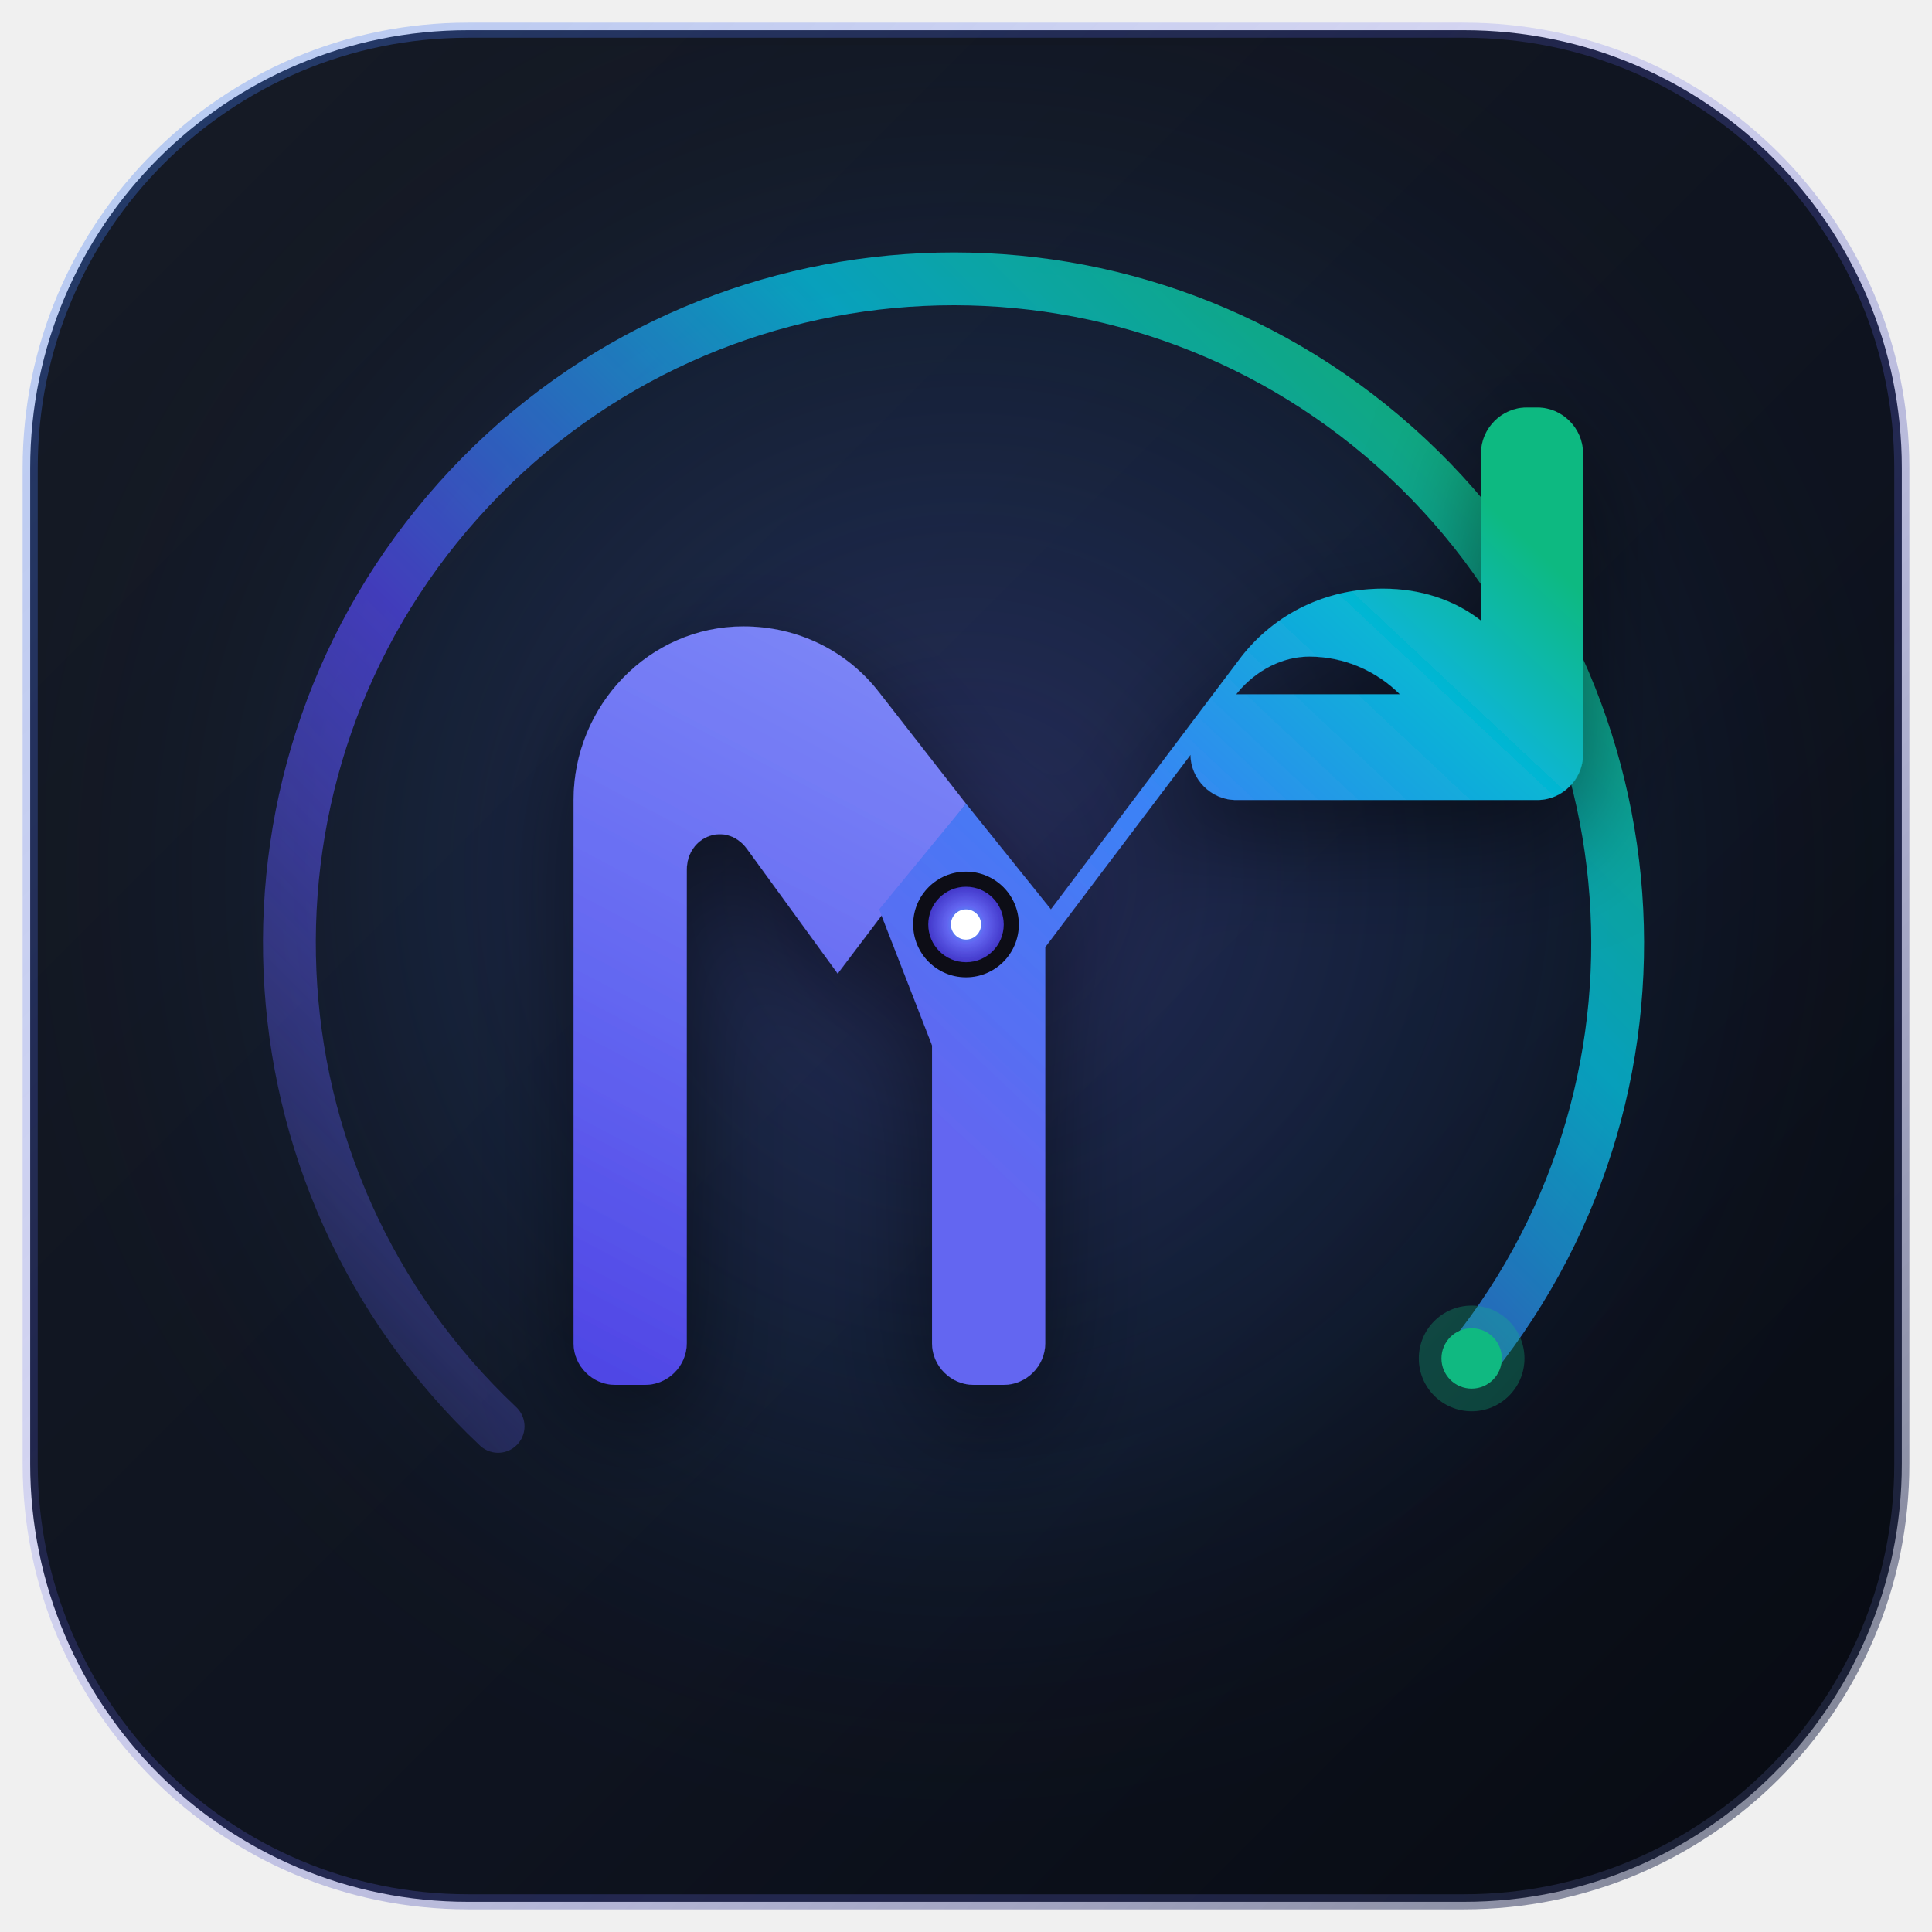
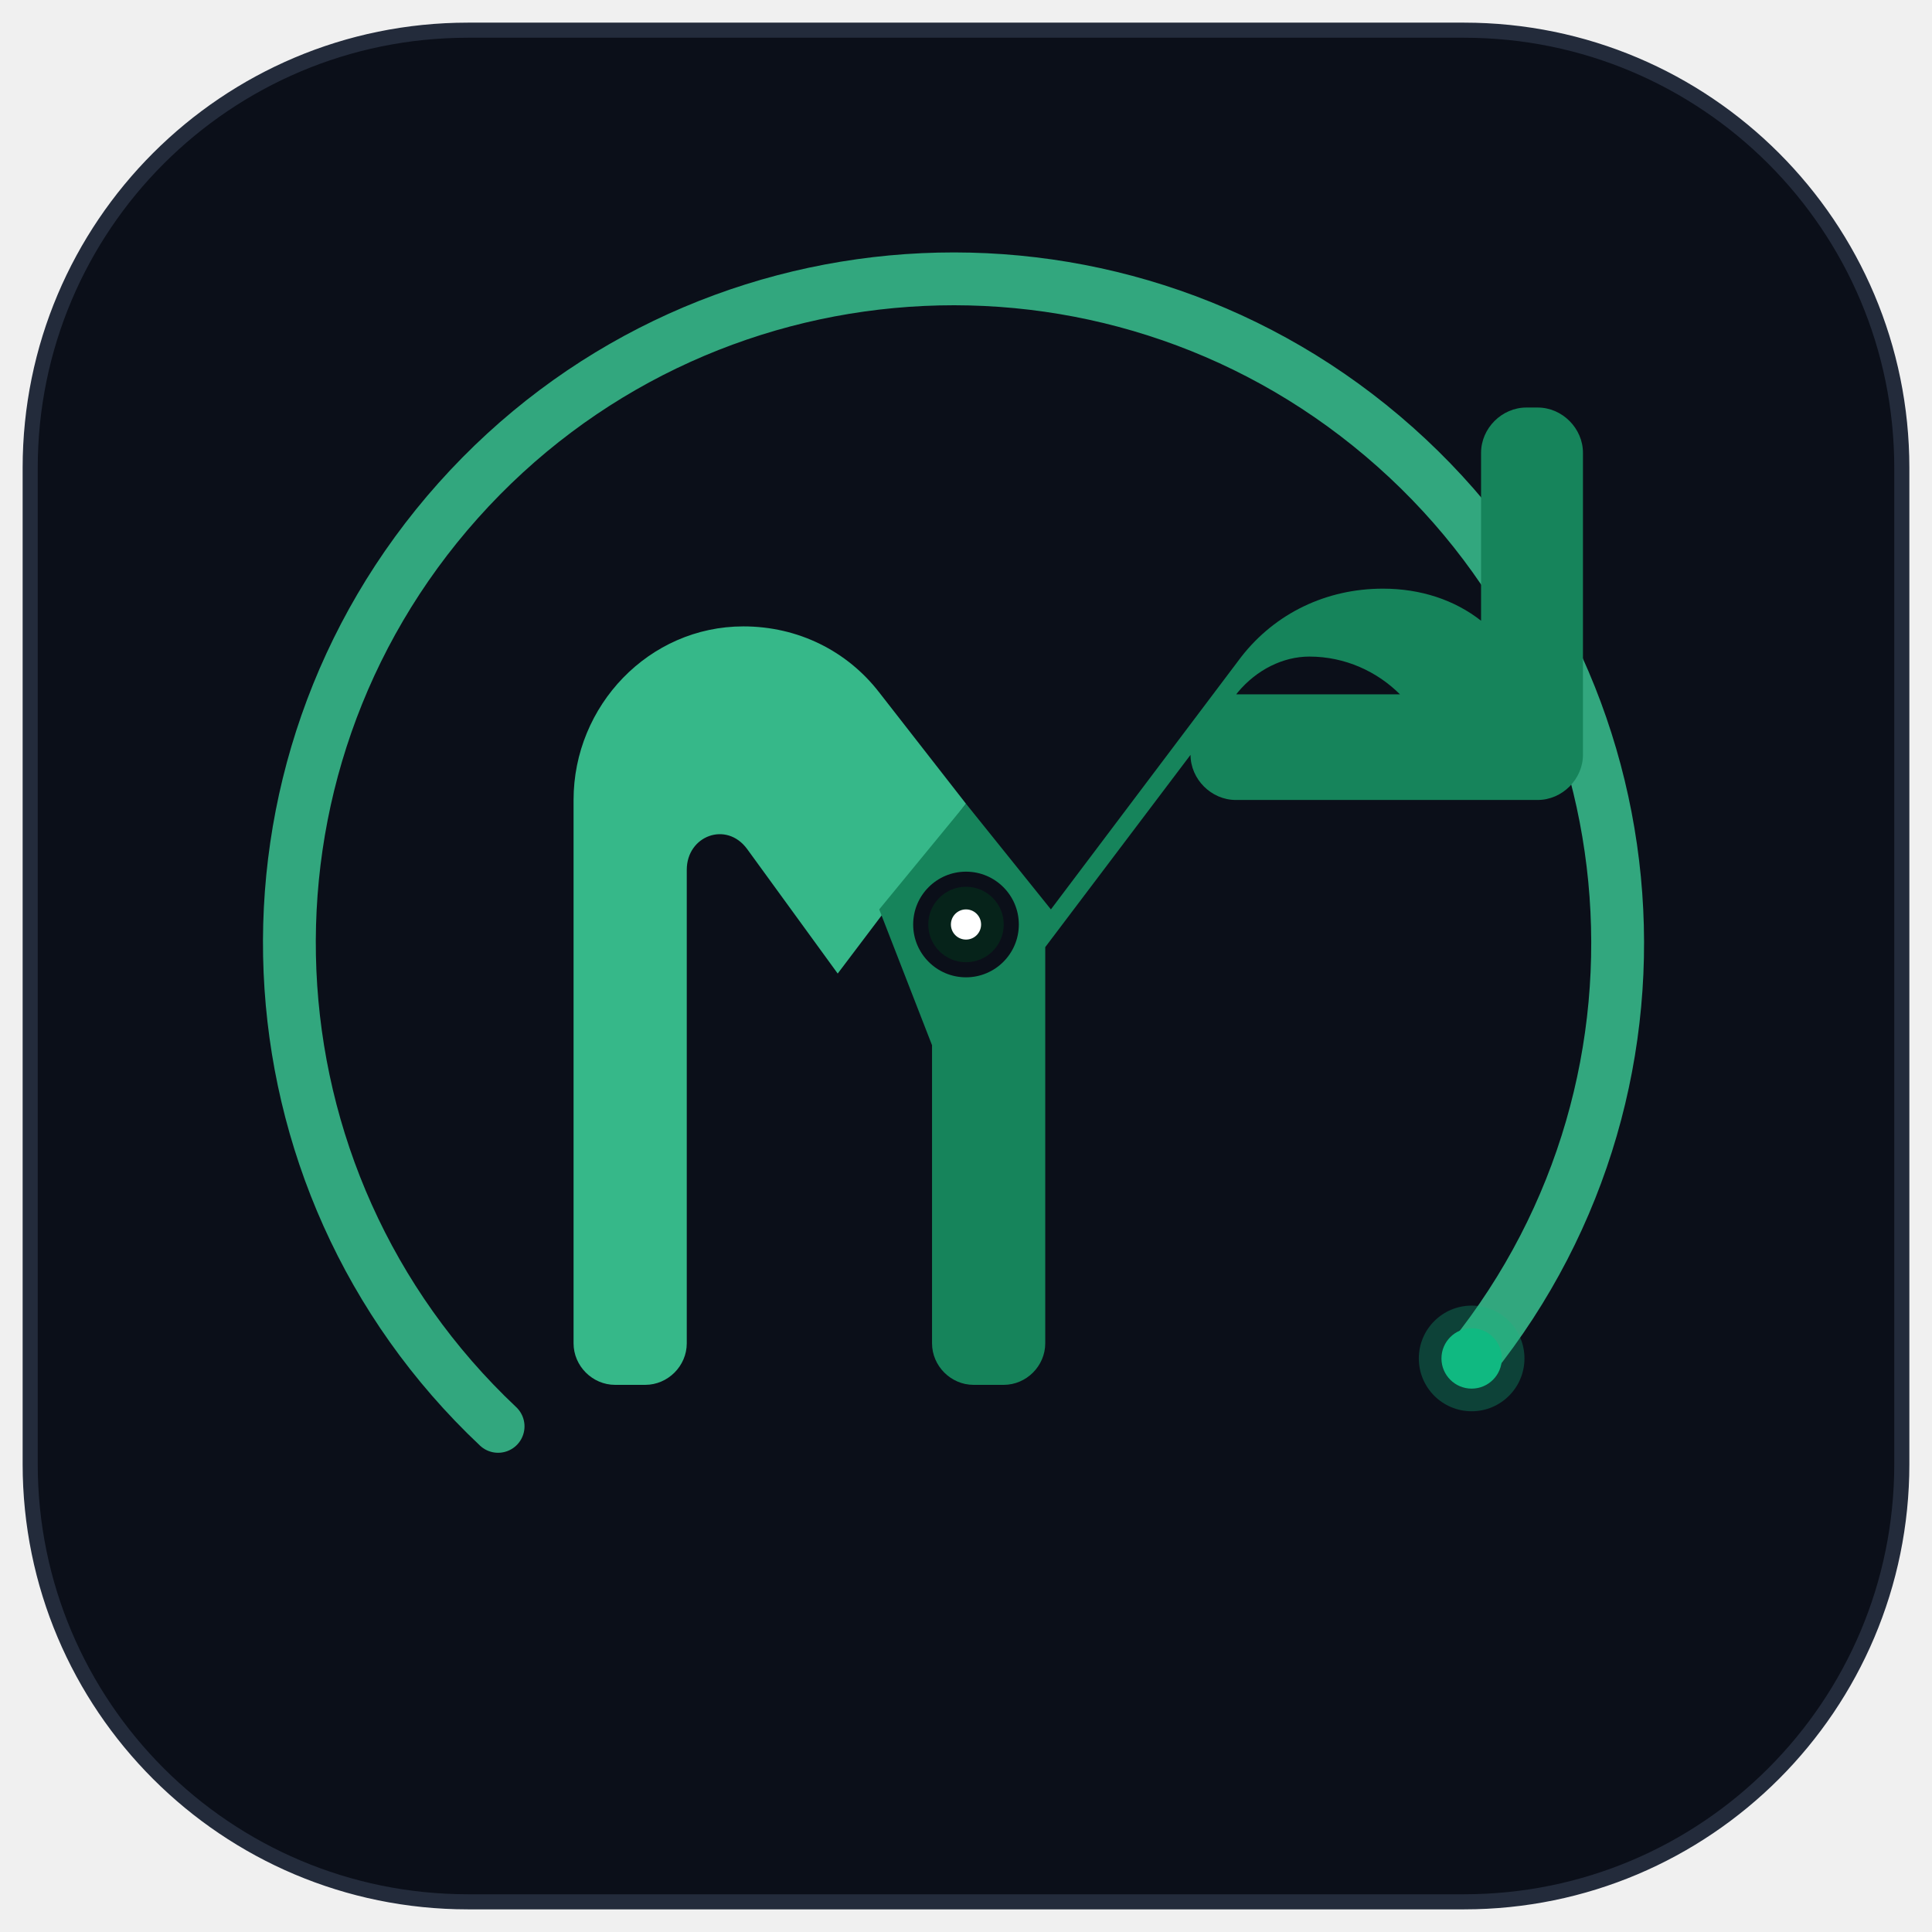
<svg xmlns="http://www.w3.org/2000/svg" viewBox="0 0 512 512" width="100%" height="100%" fill="none" aria-label="MoneyTrack Squircle App Icon">
-   <defs>
-     <linearGradient id="sqBg" x1="0" y1="0" x2="512" y2="512" gradientUnits="userSpaceOnUse">
-       <stop offset="0%" stop-color="#161B26" />
-       <stop offset="60%" stop-color="#0E131F" />
-       <stop offset="100%" stop-color="#070A11" />
-     </linearGradient>
-     <linearGradient id="sqBorder" x1="0" y1="0" x2="512" y2="512" gradientUnits="userSpaceOnUse">
-       <stop offset="0%" stop-color="#3B82F6" stop-opacity="0.35" />
-       <stop offset="40%" stop-color="#6366F1" stop-opacity="0.2" />
-       <stop offset="100%" stop-color="#232B3B" stop-opacity="0.6" />
-     </linearGradient>
-     <radialGradient id="sqGlow" cx="50%" cy="45%" r="55%">
-       <stop offset="0%" stop-color="#6366F1" stop-opacity="0.28" />
-       <stop offset="60%" stop-color="#3B82F6" stop-opacity="0.08" />
-       <stop offset="100%" stop-color="#0B0F19" stop-opacity="0" />
-     </radialGradient>
-     <linearGradient id="sqLeftRibbon" x1="150" y1="360" x2="256" y2="160" gradientUnits="userSpaceOnUse">
-       <stop offset="0%" stop-color="#4F46E5" />
-       <stop offset="40%" stop-color="#6366F1" />
-       <stop offset="100%" stop-color="#818CF8" />
-     </linearGradient>
-     <linearGradient id="sqGrowthRibbon" x1="230" y1="280" x2="380" y2="120" gradientUnits="userSpaceOnUse">
-       <stop offset="0%" stop-color="#6366F1" />
-       <stop offset="45%" stop-color="#3B82F6" />
-       <stop offset="80%" stop-color="#06B6D4" />
-       <stop offset="100%" stop-color="#10B981" />
-     </linearGradient>
-     <linearGradient id="sqOrbitGrad" x1="120" y1="400" x2="400" y2="120" gradientUnits="userSpaceOnUse">
-       <stop offset="0%" stop-color="#6366F1" stop-opacity="0.2" />
-       <stop offset="40%" stop-color="#4F46E5" stop-opacity="0.85" />
-       <stop offset="75%" stop-color="#06B6D4" stop-opacity="0.95" />
-       <stop offset="100%" stop-color="#10B981" />
-     </linearGradient>
-     <radialGradient id="sqCore" cx="50%" cy="50%" r="50%">
-       <stop offset="0%" stop-color="#38BDF8" />
-       <stop offset="50%" stop-color="#6366F1" />
-       <stop offset="100%" stop-color="#4338CA" />
-     </radialGradient>
-     <filter id="iconShadow" x="-10%" y="-10%" width="125%" height="125%">
-       <feDropShadow dx="0" dy="10" stdDeviation="14" flood-color="#000000" flood-opacity="0.5" />
-     </filter>
-   </defs>
-   <rect x="8" y="8" width="496" height="496" rx="116" ry="116" fill="url(#sqBg)" />
-   <rect x="8" y="8" width="496" height="496" rx="116" ry="116" fill="none" stroke="url(#sqBorder)" stroke-width="4" />
-   <rect x="12" y="12" width="488" height="488" rx="112" ry="112" fill="url(#sqGlow)" />
-   <path d="M 132 378 A 176 176 0 1 1 390 360" stroke="url(#sqOrbitGrad)" stroke-width="14" stroke-linecap="round" opacity="0.9" />
+   <rect x="8" y="8" width="496" height="496" rx="116" ry="116" fill="#0B0F19" />
+   <rect x="8" y="8" width="496" height="496" rx="116" ry="116" fill="none" stroke="#232B3B" stroke-width="4" />
+   <rect x="12" y="12" width="488" height="488" rx="112" ry="112" fill="none" />
+   <path d="M 132 378 A 176 176 0 1 1 390 360" stroke="#36B889" stroke-width="14" stroke-linecap="round" opacity="0.9" />
  <circle cx="390" cy="360" r="8" fill="#10B981" />
  <circle cx="390" cy="360" r="14" fill="#10B981" opacity="0.3" />
-   <g filter="url(#iconShadow)">
-     <path d="M 152 356          V 212          C 152 187 172 166 197 166          C 211.5 166 224.5 172.5 233 183.5          L 256 213          L 222 258          L 198 225          C 192.5 217.5 182 221.5 182 230.5          V 356          C 182 362 177 367 171 367          L 163 367          C 157 367 152 362 152 356 Z" fill="url(#sqLeftRibbon)" />
-     <path d="M 233 241          L 256 213          L 278.5 241          L 329 174          C 338 162.5 351.5 156 366.5 156          C 376.5 156 385.5 159 392.5 164.5          L 392.5 120          C 392.5 113.5 398 108 404.5 108          L 407.5 108          C 414 108 419.5 113.5 419.5 120          L 419.5 200          C 419.5 206.5 414 212 407.5 212          L 327.5 212          C 321 212 315.5 206.5 315.5 200          L 315.5 196          C 315.5 189.5 321 184 327.5 184          L 371 184          C 365 178 356.5 174 347 174          C 340 174 333 177.5 328 183.5          L 277 251          V 356          C 277 362 272 367 266 367          L 258 367          C 252 367 247 362 247 356          V 277          L 233 241 Z" fill="url(#sqGrowthRibbon)" />
+   <g>
+     <path d="M 152 356          V 212          C 152 187 172 166 197 166          C 211.5 166 224.5 172.5 233 183.5          L 256 213          L 222 258          L 198 225          C 192.5 217.5 182 221.5 182 230.5          V 356          C 182 362 177 367 171 367          L 163 367          C 157 367 152 362 152 356 Z" fill="#36B889" />
+     <path d="M 233 241          L 256 213          L 278.5 241          L 329 174          C 338 162.5 351.5 156 366.5 156          C 376.5 156 385.5 159 392.5 164.5          L 392.5 120          C 392.5 113.5 398 108 404.5 108          L 407.5 108          C 414 108 419.5 113.5 419.5 120          L 419.5 200          C 419.5 206.5 414 212 407.5 212          L 327.5 212          C 321 212 315.5 206.5 315.5 200          L 315.5 196          C 315.5 189.5 321 184 327.5 184          L 371 184          C 365 178 356.5 174 347 174          C 340 174 333 177.5 328 183.5          L 277 251          V 356          C 277 362 272 367 266 367          L 258 367          C 252 367 247 362 247 356          V 277          L 233 241 Z" fill="#16845B" />
    <circle cx="256" cy="245" r="14" fill="#0B0F19" />
-     <circle cx="256" cy="245" r="10" fill="url(#sqCore)" />
+     <circle cx="256" cy="245" r="10" fill="#06231A" />
    <circle cx="256" cy="245" r="4" fill="#FFFFFF" />
  </g>
</svg>
